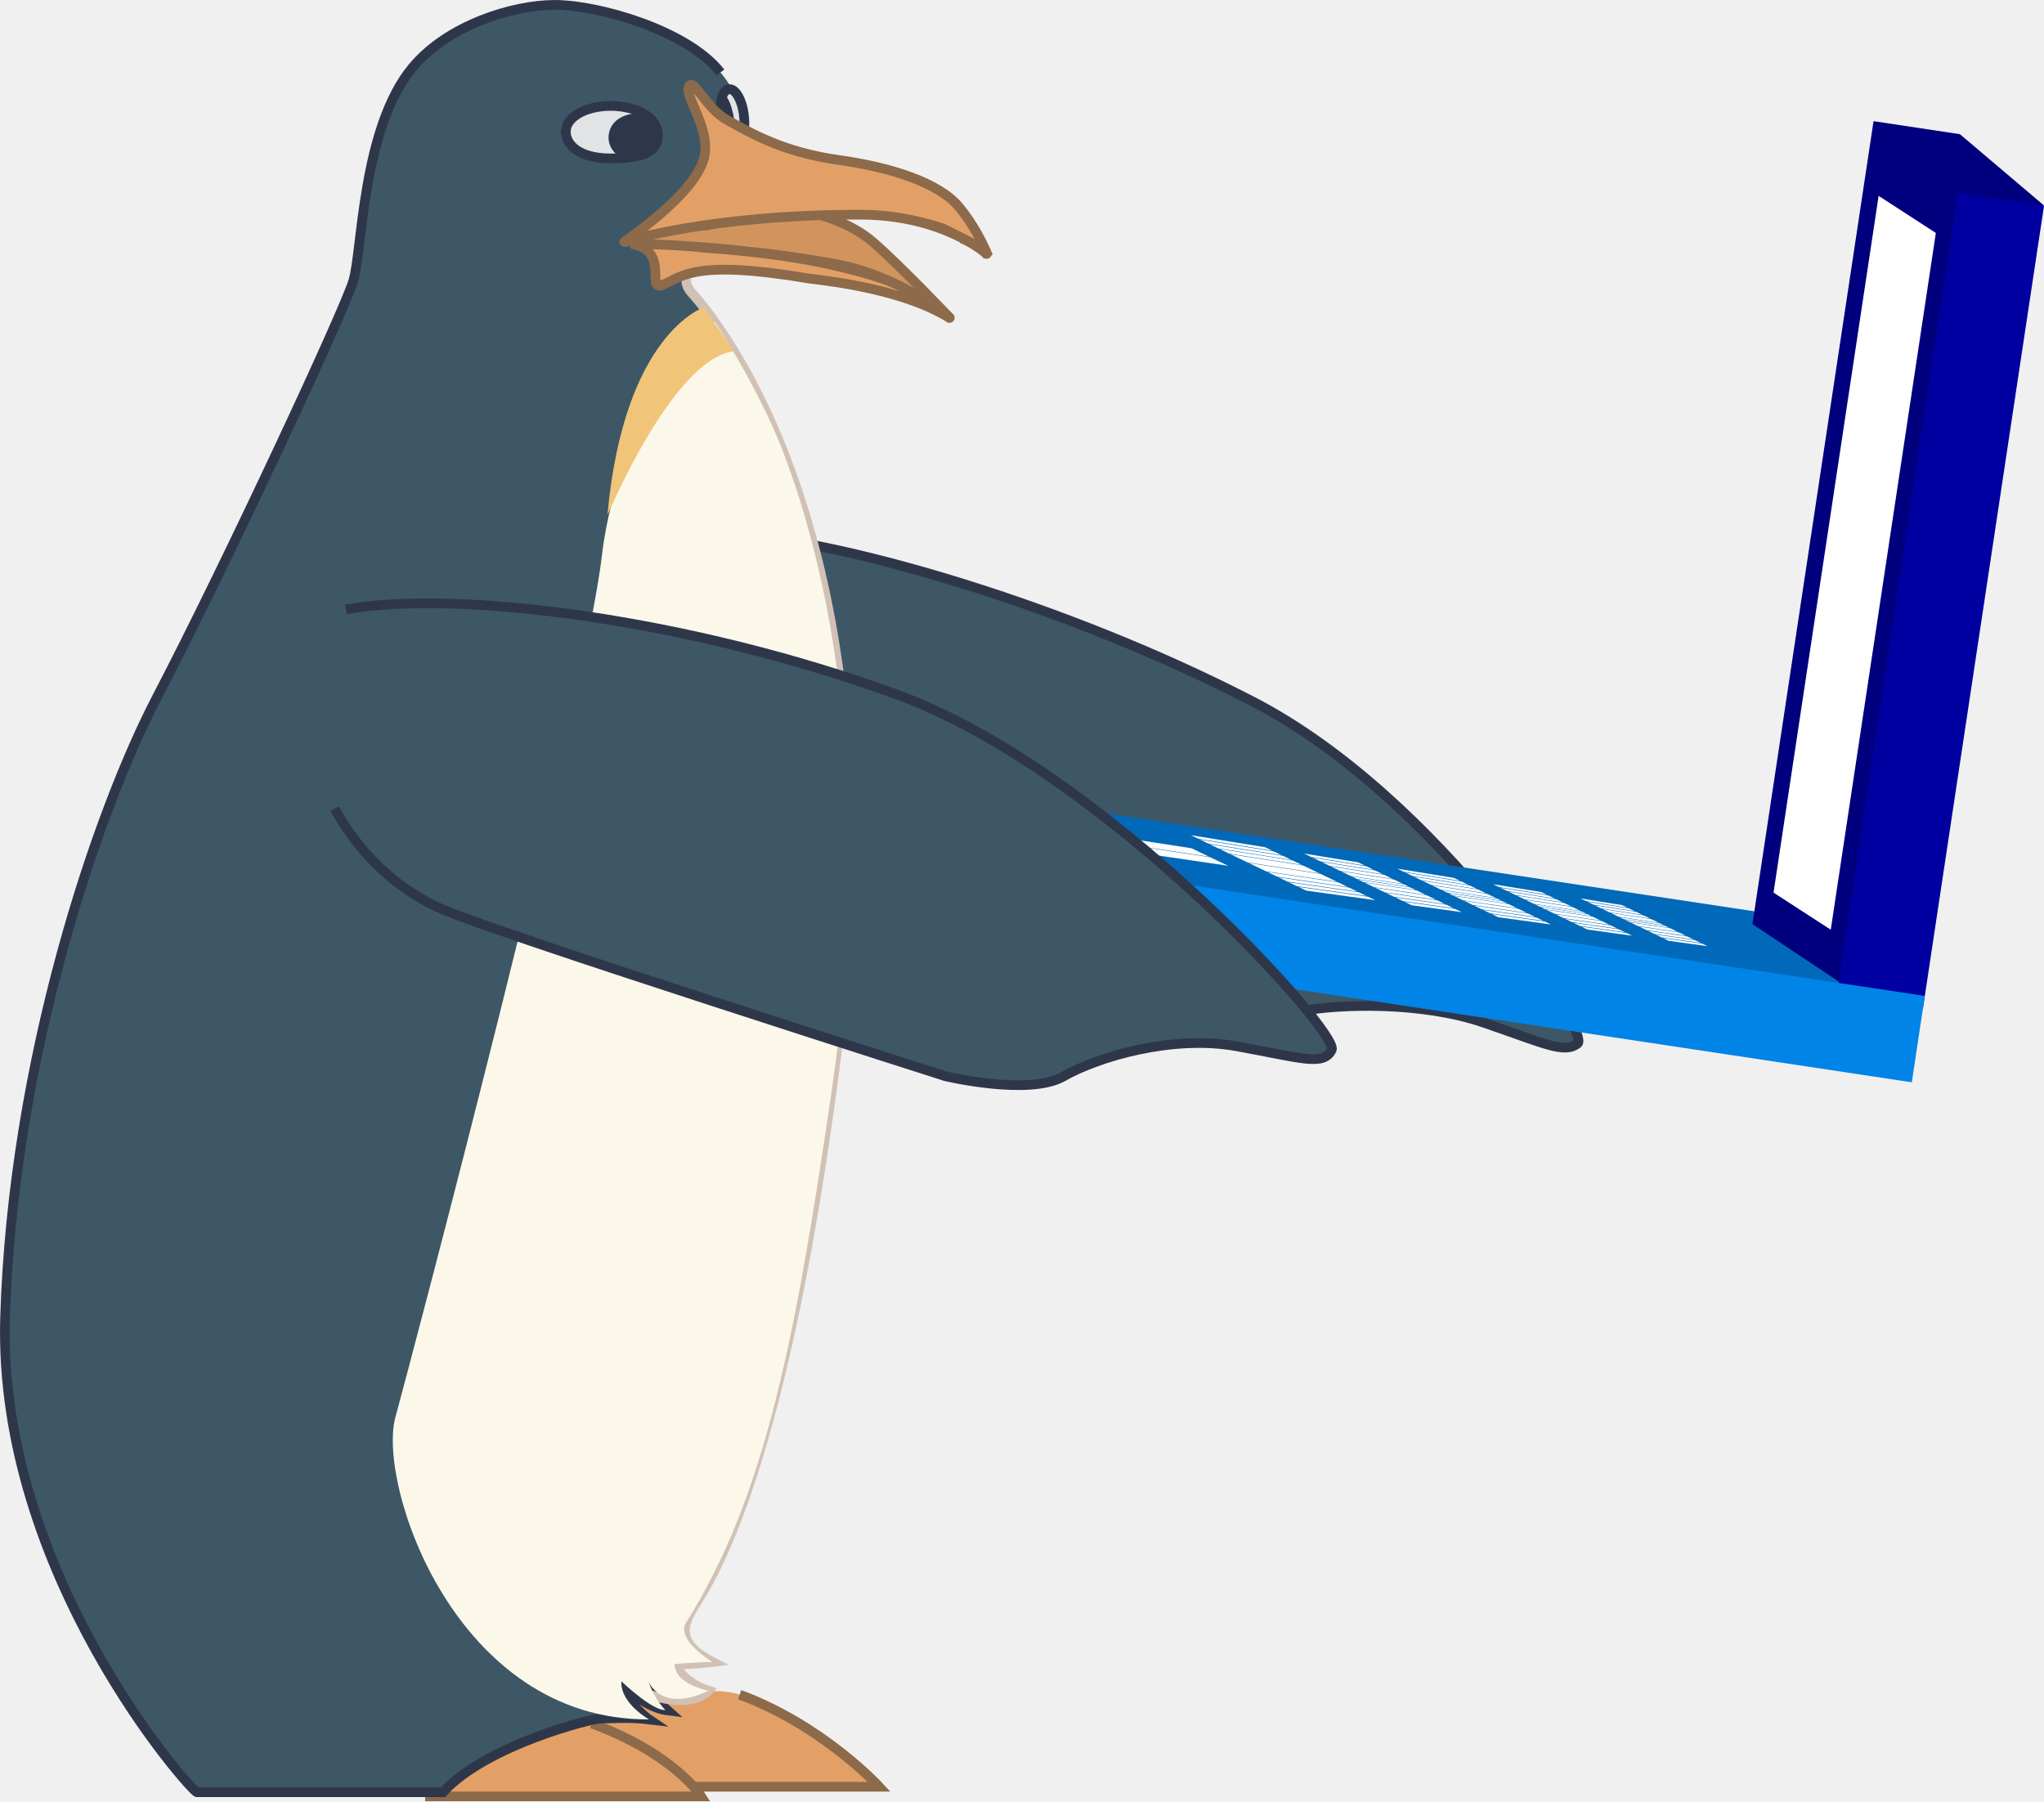
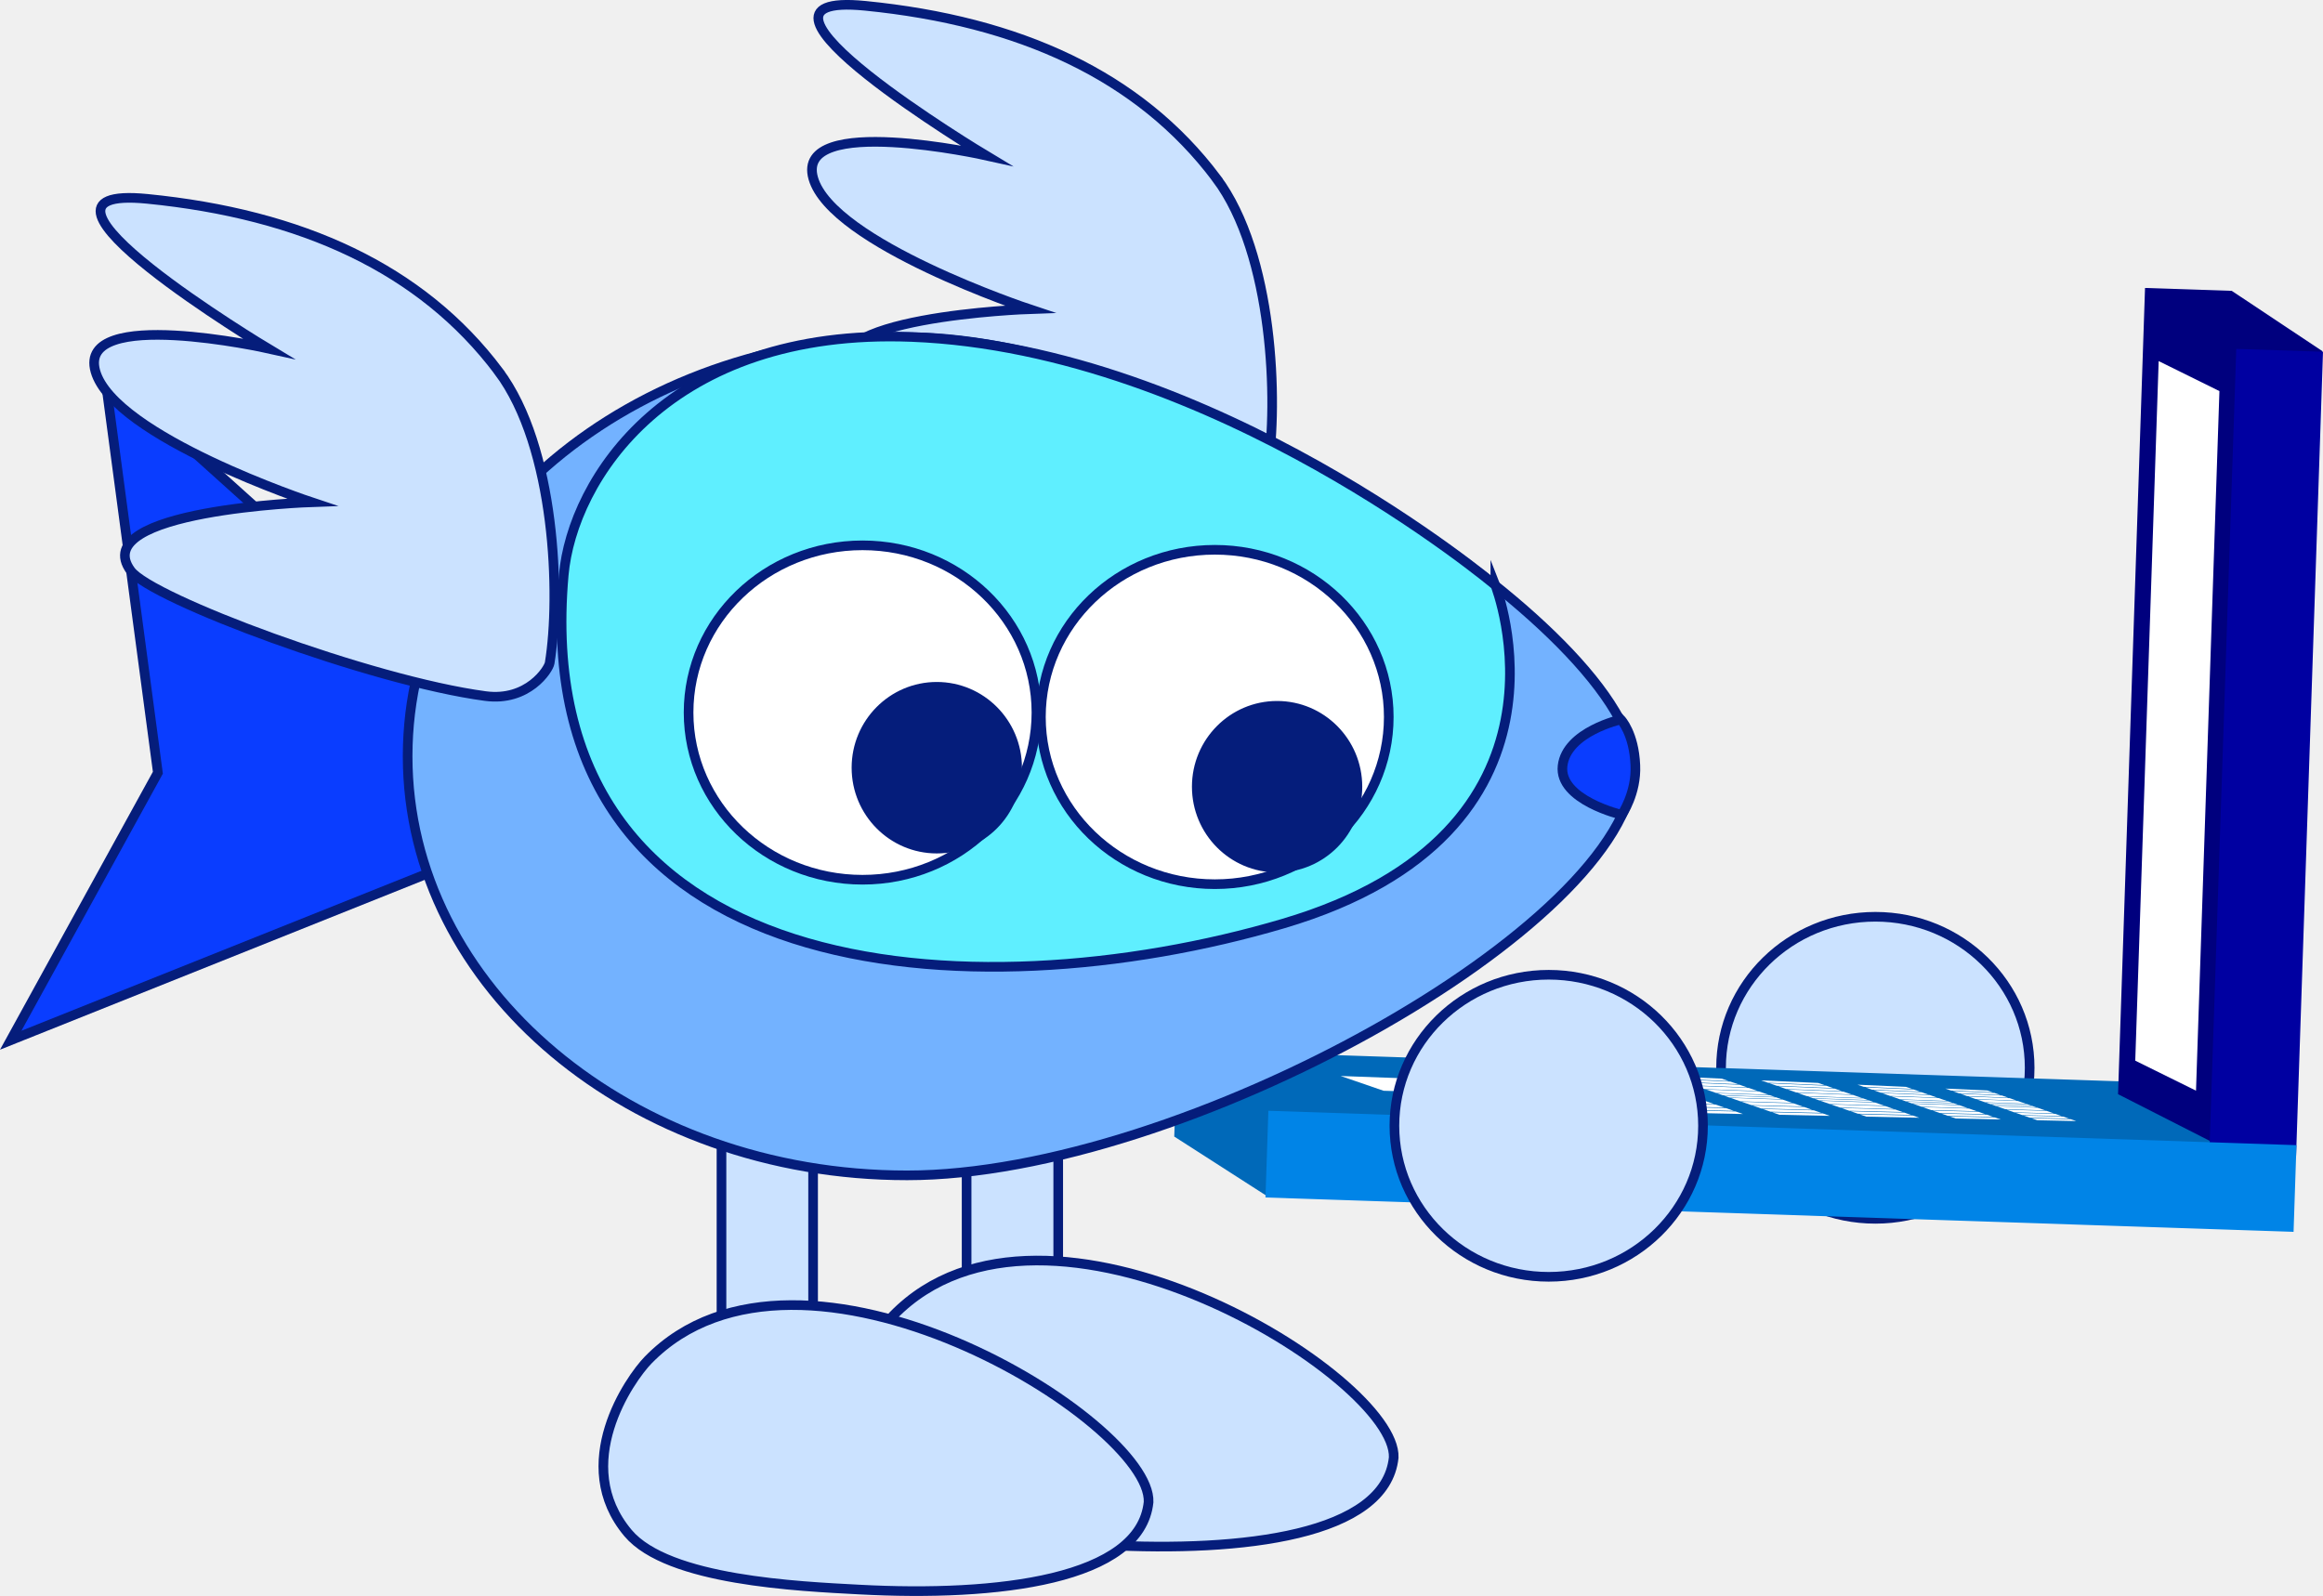
- <svg xmlns="http://www.w3.org/2000/svg" viewBox="0,0,105.299,92.792" height="92.792" width="105.299" version="1.1">
-   <g transform="translate(-218.0574,-133.6041)">
-     <g style="mix-blend-mode: normal" stroke-dashoffset="0" stroke-dasharray="" stroke-miterlimit="10" stroke-linejoin="miter" data-paper-data="{&quot;isPaintingLayer&quot;:true}">
-       <g stroke-linecap="butt" stroke-width="0.5" data-paper-data="{&quot;index&quot;:null}">
-         <path stroke="none" fill-rule="nonzero" fill="#e3a066" d="M243.263,225.58c3.93,-6.624 9.541,-4.651 9.541,-4.651c5.87,1.571 9.56,4.651 9.56,4.651h-19.1" />
-         <path stroke="#8d6a4a" fill-rule="evenodd" fill="none" d="M252.462,220.836c5.87,1.571 9.901,4.744 9.901,4.744h-19.459" />
-       </g>
-       <g stroke-linecap="butt" stroke-width="0.5" data-paper-data="{&quot;index&quot;:null}">
-         <path stroke="none" fill-rule="nonzero" fill="#e3a066" d="M249.389,225.651c2.938,-6.624 7.02,-4.651 7.02,-4.651c4.276,1.571 6.943,4.651 6.943,4.651h-13.962" />
-         <path stroke="#8d6a4a" fill-rule="evenodd" fill="none" d="M256.16,220.906c4.276,1.571 7.191,4.744 7.191,4.744h-14.225" />
-       </g>
-       <g stroke-linecap="butt" stroke-width="0.5" data-paper-data="{&quot;index&quot;:null}">
-         <path stroke="none" fill-rule="nonzero" fill="#3e5766" d="M255.47,161.066c6.041,0.358 17.602,3.76 27.118,8.674c9.516,4.913 17.442,17.074 16.748,17.619c-0.694,0.545 -1.694,0.006 -4.851,-1.074c-3.157,-1.081 -7.374,-0.977 -9.448,-0.584c-2.074,0.393 -6.068,-1.178 -6.068,-1.178c0,0 -20.656,-9.703 -23.289,-11.234c-3.392,-1.971 -3.97,-4.863 -3.97,-4.863" />
-         <path stroke="#2e374a" fill-rule="evenodd" fill="none" d="M255.47,161.066c6.041,0.358 17.602,3.76 27.118,8.674c9.516,4.913 17.442,17.074 16.748,17.619c-0.694,0.545 -1.694,0.006 -4.851,-1.074c-3.157,-1.081 -7.374,-0.977 -9.448,-0.584c-2.074,0.393 -6.068,-1.178 -6.068,-1.178c0,0 -20.656,-9.703 -23.289,-11.234c-3.392,-1.971 -3.97,-4.863 -3.97,-4.863" />
-       </g>
-       <g stroke-linecap="butt" stroke-width="0.5" data-paper-data="{&quot;index&quot;:null}">
-         <path stroke="none" fill-rule="nonzero" fill="#e3a066" d="M240.223,226.146c3.221,-3.164 8.319,-3.754 8.319,-3.754c4.276,1.571 5.643,3.754 5.643,3.754h-13.962" />
-         <path stroke="#8d6a4a" fill-rule="evenodd" fill="none" d="M248.541,222.392c4.276,1.571 5.643,3.754 5.643,3.754h-14.225" />
-       </g>
-       <path stroke-linecap="butt" stroke-width="0.5" stroke="none" fill-rule="nonzero" fill="#3e5766" data-paper-data="{&quot;index&quot;:null}" d="M255.171,137.335c0.22,0.259 0.405,0.521 0.559,0.786c0.066,0.298 0.196,0.57 0.376,0.802c1.231,3.416 -1.973,6.892 -1.973,6.892c0,0 -1.572,2.816 0.187,3.625c-0.725,13.473 -2.933,41.428 -2.959,41.898c-0.038,0.675 -0.057,28.183 0.06,28.711c0.195,0.874 1.02,1.667 1.02,1.667c-1.354,-0.169 -2.371,-1.498 -2.371,-1.498c0.27,1.181 1.423,1.962 1.423,1.962c-1.021,-0.124 -2.054,-0.046 -2.516,-0.043c-0.42,0.002 -5.865,1.35 -8.099,3.797h-12.672c-0.252,0 -10.285,-11.222 -9.884,-24.47c0.401,-13.248 4.733,-26.011 7.818,-31.929c3.582,-6.873 9.657,-19.915 10.121,-21.465c0.464,-1.55 0.451,-7.855 3.049,-10.988c1.805,-2.177 5.158,-3.227 7.341,-3.227c2.182,0 6.719,1.354 8.523,3.481z" />
-       <path stroke-linecap="butt" stroke-width="NaN" stroke="none" fill-rule="nonzero" fill="#d2945d" d="M251.693,146.315c0,0 -0.456,-0.667 0.03,-1.085c0.641,-0.551 3.48,-1.933 3.48,-1.933c0,0 2.352,0.416 3.568,0.809c1.204,0.39 3.691,1.54 3.691,1.54l3.959,3.849c0,0 -3.39,-1.445 -5.988,-2.006c-2.264,-0.489 -8.739,-1.174 -8.739,-1.174z" />
-       <path stroke-linecap="butt" stroke-width="0.5" stroke="#2e374a" fill-rule="evenodd" fill="none" data-paper-data="{&quot;index&quot;:null}" d="M251.421,220.049c0.139,0.888 1.019,1.667 1.019,1.667c-1.354,-0.169 -2.371,-1.498 -2.371,-1.498c0.27,1.181 1.423,1.962 1.423,1.962c-1.021,-0.124 -2.054,-0.046 -2.515,-0.043c-0.42,0.002 -5.866,1.35 -8.1,3.797h-12.672c-0.252,0 -10.286,-11.222 -9.885,-24.47c0.402,-13.248 4.733,-26.011 7.818,-31.929c3.583,-6.873 9.657,-19.915 10.121,-21.465c0.464,-1.55 0.451,-7.855 3.049,-10.988c1.805,-2.177 5.159,-3.227 7.341,-3.227c2.182,0 6.8,1.287 8.524,3.481" />
-       <g stroke-linecap="butt" stroke-width="0.5" data-paper-data="{&quot;index&quot;:null}">
-         <path stroke="#d1c1b5" fill-rule="evenodd" fill="none" d="M253.614,147.038c0,0 -0.508,0.993 0.037,1.603c0.678,0.759 11.03,12.037 7.441,39.743c-2.941,22.698 -6.962,27.307 -7.438,28.24c-0.317,0.621 -0.861,1.588 1.107,2.6c0,0 -1.258,0.156 -1.959,0.103c0,0 0.422,0.951 1.751,1.374c0,0 -0.722,0.914 -2.95,0.239" />
-         <g stroke="none" fill-rule="nonzero">
-           <path fill="#fbf8ea" d="M254.864,150.172c0,0 1.951,2.863 3.367,6.275c3.091,7.805 4.712,19.386 2.687,33.247c-1.868,12.784 -3.416,20.988 -7.513,27.495c-0.562,0.892 1.357,2.037 1.357,2.037c-0.839,0 -1.959,0.103 -1.959,0.103c0.025,1.055 1.751,1.374 1.751,1.374c-2.479,1.182 -3.099,-0.494 -3.099,-0.494c0.344,0.981 0.878,1.489 0.878,1.489c-0.674,0.042 -2.264,-1.48 -2.264,-1.48c-0.063,1.139 1.423,1.962 1.423,1.962c-9.98,0.065 -14.013,-12.109 -13.065,-15.568c0.948,-3.459 9.776,-36.959 10.638,-44.384c0.861,-7.426 5.801,-12.056 5.801,-12.056" />
-           <path fill="#f0c579" d="M249.351,160.124c0.857,-9.372 4.968,-10.684 4.968,-10.684l1.547,2.259c-3.2,0.412 -6.526,8.538 -6.515,8.425" />
+ <svg xmlns="http://www.w3.org/2000/svg" version="1.1" width="120.443" height="82.766" viewBox="0,0,120.443,82.766">
+   <g transform="translate(-590.0133,-146.3632)">
+     <g stroke-miterlimit="10">
+       <path d="M695.247,201.739c0,4.325 -3.582,7.832 -8,7.832c-4.418,0 -8,-3.506 -8,-7.832c0,-4.325 3.582,-7.832 8,-7.832c4.418,0 8,3.506 8,7.832z" fill="#cbe2ff" stroke="#051d7b" stroke-width="0.5" stroke-linecap="butt" />
+       <g stroke="none" stroke-linecap="butt">
+         <path d="M650.896,205.305l0.15,-4.497l56.602,1.894l-0.15,4.497l-51.835,1.167z" fill="#0069b9" stroke-width="0" />
+         <path d="M699.83,203.107l1.399,-41.81l4.497,0.15l4.698,3.126l-4.495,41.64z" fill="#00007e" stroke-width="0" />
+         <path d="M704.56,206.266l1.399,-41.81l4.497,0.15l-1.399,41.81z" fill="#0000a1" stroke-width="0" />
+         <path d="M655.626,208.465l0.15,-4.497l53.304,1.783l-0.15,4.497z" fill="#0084e7" stroke-width="0" />
+         <path d="M700.722,201.369l1.214,-36.28l3.15,1.556l-1.214,36.28z" fill="#ffffff" stroke-width="0" />
+         <g fill="#ffffff" stroke-width="1">
+           <path d="M688.827,203.478l-0.243,-0.084l2.434,0.085l0.232,0.08z" />
+           <path d="M687.597,203.054l2.469,0.097l0.396,0.136l-2.451,-0.09z" />
+           <path d="M696.91,204.244l-2.046,-0.052l-0.35,-0.12l2.06,0.056z" />
+           <path d="M689.641,203.758l-0.449,-0.155l2.413,0.077l0.431,0.149z" />
+           <path d="M689.132,203.583l-0.246,-0.085l2.423,0.081l0.236,0.081z" />
+           <path d="M681.151,202.944l-2.745,-0.101l-0.484,-0.167l2.765,0.108z" />
+           <path d="M690.587,204.084l-0.378,-0.13l2.377,0.065l0.362,0.125z" />
+           <path d="M690.138,203.93l-0.434,-0.15l2.395,0.071l0.417,0.143z" />
+           <path d="M688.074,203.219l2.451,0.09l0.433,0.149l-2.434,-0.085z" />
+           <path d="M682.045,203.252l-2.714,-0.091l-0.285,-0.098l2.726,0.095z" />
+           <path d="M693.979,203.887l-0.417,-0.144l2.091,0.067l0.401,0.138z" />
+           <path d="M679.676,203.28l-0.286,-0.099l2.714,0.091l0.275,0.095z" />
+           <path d="M693.503,203.723l-0.227,-0.078l2.1,0.07l0.218,0.075z" />
+           <path d="M694.209,203.313l0.366,0.126l-2.124,-0.078l-0.382,-0.131z" />
+           <path d="M687.079,202.876l-0.35,-0.12l2.5,0.107l0.334,0.115z" />
+           <path d="M694.445,204.048l-0.402,-0.139l2.075,0.062l0.387,0.133z" />
+           <path d="M678.987,203.042l-0.518,-0.178l2.745,0.101l0.499,0.172z" />
+           <path d="M693.809,203.175l0.33,0.114l-2.139,-0.084l-0.344,-0.118z" />
+           <path d="M684.882,203.617l-0.485,-0.167l2.837,0.091l0.464,0.16z" />
+           <path d="M685.414,203.801l-0.469,-0.162l2.816,0.084l0.449,0.155z" />
+           <path d="M696.988,204.27l0.302,0.104l-2.033,-0.047l-0.315,-0.109z" />
+           <path d="M685.894,203.966l-0.41,-0.141l2.795,0.076l0.391,0.135z" />
+           <path d="M680.125,202.59l-2.782,-0.114l-0.409,-0.141l2.799,0.12z" />
+           <path d="M691.58,203.061l-0.322,-0.111l2.166,0.093l0.309,0.106z" />
+           <path d="M682.141,202.673l-0.38,-0.131l2.939,0.126l0.362,0.125z" />
+           <path d="M693.026,204.171l0.327,0.113l-2.346,-0.054l-0.342,-0.118z" />
+           <path d="M687.155,202.902l2.485,0.102l0.357,0.123l-2.469,-0.097z" />
+           <path d="M680.618,202.76l-2.765,-0.108l-0.434,-0.149l2.782,0.114z" />
+           <path d="M684.337,203.429l-0.267,-0.092l2.849,0.095l0.254,0.088z" />
+           <path d="M682.218,202.699l2.921,0.12l0.385,0.133l-2.903,-0.114z" />
+           <path d="M684.011,203.317l-0.264,-0.091l2.862,0.099l0.252,0.087z" />
+           <path d="M683.14,203.017l-0.449,-0.155l2.903,0.114l0.428,0.148z" />
+           <path d="M683.203,203.039l2.882,0.106l0.464,0.16l-2.862,-0.099z" />
+           <path d="M693.217,203.625l-0.224,-0.077l2.109,0.073l0.215,0.074z" />
+           <path d="M676.848,202.306l-0.377,-0.13l2.815,0.125l0.362,0.125z" />
+           <path d="M676.419,202.769l-3.772,-0.139l-0.525,-0.181l3.8,0.149z" />
+           <path d="M689.189,204.215l0.334,0.115l-2.742,-0.058l-0.351,-0.121z" />
+           <path d="M682.938,203.559l-2.682,-0.08l-0.52,-0.179l2.702,0.087z" />
+           <path d="M679.997,204.002l0.389,0.134l-3.589,-0.076l-0.41,-0.141z" />
+           <path d="M673.638,202.971l-0.903,-0.311l-0.025,-0.009l3.772,0.139l0.885,0.305z" />
+           <path d="M681.676,202.513l-0.351,-0.121l2.955,0.132l0.335,0.115z" />
+           <path d="M684.527,204.107l0.362,0.125l-2.612,-0.056l-0.378,-0.13z" />
+           <path d="M691.172,202.92l-0.299,-0.103l2.178,0.097l0.287,0.099z" />
+           <path d="M674.629,203.313l-0.932,-0.321l3.729,0.124l0.889,0.306z" />
+           <path d="M686.644,202.726l-0.324,-0.111l2.514,0.112l0.31,0.107z" />
+           <path d="M676.3,203.888l-0.436,-0.15l3.634,0.092l0.413,0.142z" />
+           <path d="M693.44,204.313l0.309,0.106l-2.332,-0.05l-0.323,-0.111z" />
+           <path d="M695.344,204.357l2.033,0.047l0.285,0.098l-2.021,-0.043z" />
+           <path d="M683.485,203.748l-2.662,-0.073l-0.503,-0.173l2.682,0.08z" />
+           <path d="M684.056,203.944l0.384,0.132l-2.628,-0.061l-0.401,-0.138z" />
+           <path d="M675.852,202.574l-3.799,-0.149l-0.471,-0.162l3.824,0.157z" />
+           <path d="M679.42,203.803l-3.634,-0.092l-0.478,-0.165l3.658,0.1z" />
+           <path d="M688.748,204.063l0.355,0.122l-2.759,-0.064l-0.372,-0.128z" />
+           <path d="M692.514,203.382l2.124,0.078l0.025,0.009l0.38,0.131l-2.109,-0.073z" />
+           <path d="M678.896,203.622l-3.658,-0.1l-0.545,-0.188l3.686,0.109z" />
+           <path d="M683.978,203.918l-2.644,-0.067l-0.441,-0.152l2.662,0.073z" />
+           <path d="M674.821,202.219l-3.847,-0.165l-0.409,-0.141l3.868,0.172z" />
+           <path d="M675.328,202.393l-3.824,-0.157l-0.445,-0.153l3.847,0.165z" />
+           <path d="M666.153,202.721l-1.014,-0.349l5.537,0.204c0.008,0.003 0.016,0.006 0.025,0.009c0.349,0.12 0.658,0.227 0.928,0.319z" />
+           <path d="M665.288,203.035l-3.539,-0.105l-2.201,-0.757l-0.025,-0.009l3.626,0.134z" />
+           <path d="M672.657,203.254l-5.425,-0.161l-1.02,-0.351l5.476,0.183c0.448,0.154 0.774,0.265 0.969,0.33z" />
        </g>
      </g>
-       <g stroke-linecap="butt" data-paper-data="{&quot;index&quot;:null}">
-         <path stroke-width="1" stroke="none" fill-rule="nonzero" fill="#e2e3e4" d="M256.323,139.192c0.121,0.576 0.151,1.506 -0.311,1.624c-0.541,0.139 -0.693,-0.525 -0.779,-0.99c-0.071,-0.384 -0.171,-1.372 0.275,-1.647c0.345,-0.153 0.68,0.372 0.815,1.013" />
-         <path stroke-width="1" stroke="none" fill-rule="nonzero" fill="#2e374a" d="M255.914,140.821c-0.019,0.069 -0.218,0.014 -0.218,0.014c0,0 -0.272,-0.209 -0.426,-0.798c-0.153,-0.588 -0.072,-1.18 -0.072,-1.18c0,0 0.015,-0.307 0.093,-0.359c0.078,-0.053 0.335,0.083 0.529,0.948c0.195,0.867 0.092,1.376 0.092,1.376" />
-         <path stroke-width="0.5" stroke="#2e374a" fill-rule="evenodd" fill="none" d="M256.019,140.858c-0.541,0.139 -0.693,-0.525 -0.779,-0.99c-0.071,-0.384 -0.171,-1.372 0.275,-1.647c0.345,-0.153 0.68,0.372 0.815,1.013c0.121,0.576 0.151,1.506 -0.311,1.624z" />
-       </g>
-       <path stroke-linecap="butt" stroke-width="1" stroke="none" fill-rule="nonzero" fill="#e2e3e4" d="M247.217,140.215c0.102,-0.66 1.077,-1.257 2.544,-1.194c1.947,0.157 2.215,1.147 2.194,1.539c-0.026,0.476 -0.181,1.163 -2.415,1.163c-1.909,0 -2.414,-0.915 -2.322,-1.508" />
-       <path stroke-linecap="butt" stroke-width="1" stroke="none" fill-rule="nonzero" fill="#2e374a" d="M250.001,141.702c0,0 -0.75,-0.436 -0.566,-1.266c0.185,-0.827 1.108,-1.01 1.453,-0.98c0.344,0.029 0.612,0.303 0.612,0.303c0,0 0.722,0.517 0.515,1.084c-0.207,0.568 -1.143,0.82 -1.143,0.82c0,0 -0.75,0.096 -0.871,0.038" />
-       <path stroke-linecap="butt" stroke-width="0.5" stroke="#2e374a" fill-rule="evenodd" fill="none" d="M247.215,140.258c0.102,-0.66 1.077,-1.257 2.544,-1.194c1.947,0.157 2.215,1.147 2.194,1.539c-0.026,0.476 -0.181,1.163 -2.415,1.163c-1.909,0 -2.414,-0.915 -2.322,-1.508z" />
-       <path stroke-linecap="round" stroke-width="0.5" stroke="#8d6a4a" fill-rule="nonzero" fill="none" data-paper-data="{&quot;index&quot;:null}" d="M258.337,144.287c0,0 2.898,0.24 4.676,1.772c1.4,1.206 3.973,3.919 3.973,3.919" />
-       <g stroke-linecap="butt" stroke-width="0.5" data-paper-data="{&quot;index&quot;:null}">
-         <path stroke="none" fill-rule="nonzero" fill="#e3a066" d="M252.215,148.272c-0.945,0.406 0.419,-1.766 -1.642,-2.111c1.459,0.037 2.904,0.128 4.348,0.135c0.15,0.001 0.343,-0.017 0.554,-0.041c0.086,0.005 0.172,0.003 0.256,-0.005c0.36,0.003 0.729,-0.023 1.107,0.055c0.305,0.063 3.169,0.601 4.057,0.86c1.835,0.536 4.098,1.06 5.647,2.417c0.164,0.143 0.336,0.292 0.506,0.449c-1.18,-0.753 -3.346,-1.624 -7.282,-2.073c-5.925,-1.008 -6.56,-0.113 -7.552,0.314z" />
-         <path stroke="none" fill-rule="nonzero" fill="#8d6a4a" d="M252.967,146.292c0.155,-0.007 0.332,-0.015 0.528,-0.025c0.476,0.015 0.951,0.027 1.426,0.029c0.05,0 0.106,-0.002 0.165,-0.005c1.278,0.1 2.868,0.271 4.495,0.563c0.541,0.116 1.029,0.227 1.314,0.311c1.835,0.536 4.098,1.06 5.647,2.417c0.087,0.077 0.177,0.155 0.268,0.235c-0.27,-0.162 -0.575,-0.332 -0.9,-0.538c-0.343,-0.194 -0.723,-0.384 -1.134,-0.567c-0.414,-0.175 -0.854,-0.349 -1.317,-0.505c-0.927,-0.313 -1.936,-0.575 -2.955,-0.789c-2.038,-0.429 -4.111,-0.652 -5.665,-0.767c-0.39,-0.011 -0.745,-0.061 -1.06,-0.111c-0.315,-0.041 -0.591,-0.075 -0.817,-0.104c-0.227,-0.027 -0.406,-0.048 -0.528,-0.062c-0.12,-0.014 -0.187,-0.015 -0.187,-0.015z" />
-         <path stroke="#8d6a4a" fill-rule="evenodd" fill="none" d="M261.032,147.19c3.508,0.635 6.016,2.841 6.016,2.841c-1.18,-0.753 -3.346,-1.624 -7.282,-2.073c-5.925,-1.008 -6.56,-0.113 -7.552,0.314c-0.945,0.406 0.419,-1.766 -1.642,-2.111c0,0 4.954,0.032 10.459,1.029z" />
-       </g>
-       <g stroke-width="0.5" data-paper-data="{&quot;index&quot;:null}">
-         <path stroke-linecap="butt" stroke="none" fill-rule="nonzero" fill="#e3a066" d="M252.644,144.126c0.646,-0.699 1.717,-2.544 1.717,-2.544c0.25,-1.517 -1.168,-3.162 -0.77,-3.579c0.265,-0.278 0.819,1.166 1.944,1.794c1.204,0.672 2.892,1.651 5.696,2.043c2.804,0.392 5.211,1.201 6.219,2.412c1.008,1.211 1.512,2.557 1.512,2.557c0,0 -0.276,-0.497 -1.366,-0.923c-0.456,-0.3 -1.042,-0.498 -1.667,-0.63c-0.65,-0.323 -1.69,-0.354 -2.261,-0.451c-2.174,-0.368 -4.421,-0.017 -6.632,0.046c-0.134,0.004 -0.268,0.029 -0.402,0.064c-0.227,0.005 -0.449,0.09 -0.666,0.191c-0.109,0.025 -0.218,0.042 -0.326,0.043l-0.008,-0.006c-0.082,0.022 -0.182,0.052 -0.294,0.09c-0.275,0.015 -0.536,0.096 -0.771,0.23c-1.394,0.052 -2.339,0.18 -3.581,0.567c-0.209,-0.028 -0.463,-0.02 -0.771,0.035c0,0 1.702,-1.155 2.428,-1.941z" />
-         <path stroke-linecap="butt" stroke="none" fill-rule="nonzero" fill="#8d6a4a" d="M267.387,145.76c-0.42,-0.231 -0.924,-0.391 -1.457,-0.504c-0.65,-0.323 -1.69,-0.354 -2.261,-0.451c-2.174,-0.368 -4.421,-0.017 -6.632,0.046c-0.134,0.004 -0.268,0.029 -0.402,0.064c-0.227,0.005 -0.449,0.09 -0.666,0.191c-0.109,0.025 -0.218,0.042 -0.326,0.043l-0.008,-0.006c-0.082,0.022 -0.182,0.052 -0.294,0.09c-0.275,0.015 -0.536,0.096 -0.771,0.23c-0.661,0.025 -1.221,0.066 -1.76,0.145l0.111,-0.038c0.223,-0.066 0.495,-0.146 0.806,-0.238c0.156,-0.044 0.323,-0.09 0.498,-0.139c0.176,-0.046 0.364,-0.061 0.558,-0.1c1.557,-0.265 3.642,-0.552 5.736,-0.628c1.047,-0.039 2.094,-0.027 3.073,0.055c0.49,0.041 0.96,0.105 1.405,0.177c0.444,0.081 0.862,0.178 1.243,0.287c0.187,0.067 0.375,0.104 0.541,0.181c0.163,0.083 0.319,0.162 0.464,0.235c0.283,0.17 0.527,0.316 0.712,0.468c0.194,0.134 0.323,0.276 0.415,0.363c0.091,0.089 0.14,0.136 0.14,0.136c0,0 -0.056,-0.036 -0.161,-0.105c-0.104,-0.068 -0.253,-0.172 -0.459,-0.271c-0.141,-0.082 -0.312,-0.156 -0.505,-0.232z" />
-         <path stroke-linecap="butt" stroke="#8d6a4a" fill-rule="evenodd" fill="none" d="M250.987,146.031c-0.209,-0.028 -0.463,-0.02 -0.771,0.035c-0.088,0.016 3.818,-2.501 4.145,-4.484c0.25,-1.517 -1.168,-3.162 -0.77,-3.579c0.265,-0.278 0.819,1.166 1.944,1.794c1.204,0.672 2.892,1.651 5.696,2.043c2.804,0.392 5.211,1.201 6.219,2.412c1.008,1.211 1.512,2.557 1.512,2.557c0,0 -0.276,-0.497 -1.366,-0.923" />
-         <path stroke-linecap="round" stroke="#8d6a4a" fill-rule="nonzero" fill="none" d="M250.987,146.031c-0.209,-0.028 -0.463,-0.02 -0.771,0.035c0,0 4.385,-1.41 12.148,-1.403c4.276,0.004 6.526,2.023 6.526,2.023" />
-       </g>
-       <g stroke-linecap="butt" stroke="none" fill-rule="nonzero">
-         <path stroke-width="0" fill="#0069b9" d="M259.477,177.718l0.671,-4.45l56,8.446l-0.671,4.45l-51.62,-4.853z" />
-         <path stroke-width="0" fill="#00007e" d="M308.336,181.211l6.239,-41.365l4.45,0.671l4.304,3.649l-9.294,40.837z" />
-         <path stroke-width="0" fill="#0000a1" d="M312.668,184.898l6.239,-41.365l4.45,0.671l-6.239,41.365z" />
-         <path stroke-width="0" fill="#0084e7" d="M263.809,181.406l0.671,-4.45l52.737,7.954l-0.671,4.45z" />
-         <path stroke-width="0" fill="#ffffff" d="M309.423,179.588l5.414,-35.894l2.948,1.911l-5.414,35.894z" />
-         <g stroke-width="1" fill="#ffffff">
-           <path d="M297.364,180.304l-0.232,-0.111l2.408,0.366l0.222,0.107z" />
-           <path d="M296.192,179.74l2.441,0.382l0.378,0.181l-2.424,-0.374z" />
-           <path d="M305.304,182.002l-2.026,-0.288l-0.333,-0.16l2.039,0.295z" />
-           <path d="M298.14,180.676l-0.428,-0.206l2.388,0.357l0.411,0.198z" />
-           <path d="M297.655,180.443l-0.235,-0.113l2.398,0.361l0.225,0.108z" />
-           <path d="M289.802,178.883l-2.715,-0.419l-0.461,-0.222l2.734,0.428z" />
-           <path d="M299.042,181.11l-0.361,-0.173l2.354,0.34l0.345,0.166z" />
-           <path d="M298.614,180.904l-0.414,-0.199l2.371,0.348l0.397,0.191z" />
-           <path d="M296.646,179.959l2.424,0.374l0.413,0.199l-2.408,-0.366z" />
-           <path d="M290.654,179.292l-2.685,-0.405l-0.272,-0.131l2.696,0.41z" />
-           <path d="M302.435,181.308l-0.397,-0.191l2.069,0.309l0.382,0.184z" />
-           <path d="M288.298,179.046l-0.273,-0.131l2.685,0.405l0.262,0.126z" />
-           <path d="M301.981,181.09l-0.217,-0.104l2.077,0.313l0.208,0.1z" />
-           <path d="M302.729,180.764l0.349,0.168l-2.1,-0.324l-0.364,-0.175z" />
-           <path d="M295.698,179.503l-0.333,-0.16l2.471,0.397l0.319,0.153z" />
-           <path d="M302.878,181.521l-0.383,-0.184l2.054,0.302l0.369,0.177z" />
-           <path d="M287.641,178.73l-0.494,-0.237l2.715,0.419l0.475,0.228z" />
-           <path d="M302.348,180.581l0.315,0.151l-2.115,-0.331l-0.328,-0.158z" />
-           <path d="M293.429,179.984l-0.463,-0.222l2.807,0.419l0.442,0.213z" />
-           <path d="M293.937,180.228l-0.447,-0.215l2.787,0.41l0.428,0.205z" />
-           <path d="M305.378,182.037l0.288,0.139l-2.014,-0.283l-0.301,-0.144z" />
-           <path d="M294.395,180.448l-0.391,-0.188l2.767,0.4l0.373,0.179z" />
-           <path d="M288.824,178.412l-2.75,-0.436l-0.39,-0.187l2.767,0.444z" />
-           <path d="M300.147,180.208l-0.307,-0.148l2.141,0.344l0.294,0.141z" />
-           <path d="M290.817,178.729l-0.362,-0.174l2.905,0.466l0.345,0.166z" />
-           <path d="M301.455,181.479l0.312,0.15l-2.324,-0.326l-0.326,-0.157z" />
-           <path d="M295.771,179.538l2.456,0.39l0.34,0.163l-2.441,-0.382z" />
-           <path d="M289.294,178.638l-2.734,-0.428l-0.414,-0.199l2.75,0.436z" />
-           <path d="M292.91,179.735l-0.254,-0.122l2.819,0.425l0.242,0.117z" />
-           <path d="M290.89,178.764l2.888,0.458l0.367,0.176l-2.87,-0.449z" />
-           <path d="M292.6,179.585l-0.252,-0.121l2.831,0.431l0.24,0.115z" />
-           <path d="M291.769,179.186l-0.428,-0.206l2.87,0.449l0.408,0.196z" />
-           <path d="M291.829,179.215l2.85,0.44l0.443,0.213l-2.831,-0.431z" />
-           <path d="M301.708,180.958l-0.213,-0.103l2.086,0.317l0.205,0.098z" />
-           <path d="M285.602,177.75l-0.36,-0.173l2.781,0.451l0.345,0.166z" />
-           <path d="M285.122,178.16l-3.73,-0.576l-0.501,-0.241l3.757,0.588z" />
-           <path d="M297.639,181.077l0.319,0.153l-2.717,-0.376l-0.334,-0.161z" />
-           <path d="M291.506,179.701l-2.655,-0.39l-0.496,-0.238l2.674,0.399z" />
-           <path d="M288.533,179.799l0.371,0.178l-3.556,-0.492l-0.391,-0.188z" />
-           <path d="M282.336,178.038l-0.861,-0.414l-0.024,-0.011l3.73,0.576l0.844,0.405z" />
-           <path d="M290.374,178.516l-0.334,-0.161l2.92,0.474l0.319,0.153z" />
-           <path d="M293.02,180.429l0.345,0.166l-2.588,-0.358l-0.36,-0.173z" />
-           <path d="M299.759,180.022l-0.285,-0.137l2.152,0.349l0.273,0.131z" />
-           <path d="M283.281,178.492l-0.889,-0.427l3.69,0.556l0.847,0.407z" />
-           <path d="M295.283,179.303l-0.308,-0.148l2.484,0.403l0.295,0.142z" />
-           <path d="M284.874,179.258l-0.416,-0.2l3.599,0.512l0.394,0.189z" />
-           <path d="M301.849,181.668l0.294,0.141l-2.311,-0.32l-0.308,-0.148z" />
-           <path d="M303.735,181.933l2.014,0.283l0.272,0.131l-2.002,-0.277z" />
-           <path d="M292.027,179.952l-2.636,-0.381l-0.48,-0.231l2.655,0.39z" />
-           <path d="M292.571,180.213l0.366,0.176l-2.603,-0.365l-0.382,-0.184z" />
-           <path d="M284.581,177.9l-3.757,-0.588l-0.449,-0.216l3.78,0.599z" />
-           <path d="M287.983,179.535l-3.599,-0.512l-0.456,-0.219l3.622,0.524z" />
-           <path d="M297.218,180.875l0.338,0.162l-2.733,-0.383l-0.355,-0.171z" />
-           <path d="M301.038,180.636l2.1,0.324l0.024,0.011l0.362,0.174l-2.086,-0.317z" />
-           <path d="M287.483,179.295l-3.622,-0.524l-0.519,-0.25l3.648,0.536z" />
-           <path d="M292.497,180.178l-2.619,-0.373l-0.42,-0.202l2.636,0.381z" />
-           <path d="M283.599,177.428l-3.802,-0.61l-0.39,-0.188l3.822,0.62z" />
-           <path d="M284.082,177.66l-3.78,-0.599l-0.424,-0.204l3.802,0.61z" />
-           <path d="M274.931,176.922l-0.966,-0.464l5.476,0.845c0.008,0.004 0.016,0.008 0.024,0.011c0.333,0.16 0.628,0.302 0.885,0.425z" />
-           <path d="M274.035,177.133l-3.503,-0.515l-2.098,-1.007l-0.024,-0.011l3.586,0.554z" />
-           <path d="M281.329,178.206l-5.37,-0.789l-0.972,-0.467l5.418,0.817c0.427,0.204 0.738,0.353 0.924,0.44z" />
+       <path d="M653.08,155.608c2.955,3.935 3.22,11.649 2.65,15.13c-0.055,0.333 -1.131,2.005 -3.329,1.712c-5.932,-0.789 -17.329,-5.053 -18.391,-6.499c-2.317,-3.153 9.374,-3.556 9.374,-3.556c0,0 -10.244,-3.401 -11.206,-6.788c-0.961,-3.387 8.943,-1.185 8.943,-1.185c0,0 -14.233,-8.549 -6.249,-7.758c7.984,0.791 14.208,3.615 18.209,8.943z" fill="#cbe2ff" stroke="#051d7b" stroke-width="0.5" stroke-linecap="round" />
+       <path d="M613.691,191.06l-23.122,9.249l7.63,-13.873l-2.775,-20.81l18.498,16.648z" fill="#0a3dff" stroke="#051d7b" stroke-width="0.5" stroke-linecap="round" />
+       <g fill="#cbe2ff" stroke="#051d7b" stroke-width="0.5" stroke-linecap="butt">
+         <path d="M640.13,216.346v-17.073h4.75v17.073z" />
+         <g>
+           <path d="M662.274,221.952c-0.423,4.035 -7.82,4.92 -15,4.535c-3.14,-0.168 -9.912,-0.461 -11.988,-2.927c-3.002,-3.567 0.085,-7.994 1.041,-8.974c7.887,-8.096 26.116,3.189 25.947,7.366z" />
        </g>
      </g>
-       <g stroke-linecap="butt" stroke-width="0.5" data-paper-data="{&quot;index&quot;:null}">
-         <path stroke="none" fill-rule="nonzero" fill="#3e5766" d="M235.879,164.993c5.711,-1.018 17.709,0.484 28.415,4.403c10.706,3.919 22.795,17.428 22.37,18.289c-0.426,0.861 -1.559,0.421 -4.895,-0.182c-3.336,-0.603 -7.184,0.557 -8.942,1.562c-1.758,1.005 -6.058,-0.017 -6.058,-0.017c0,0 -22.861,-7.285 -25.891,-8.587c-3.903,-1.676 -5.572,-5.207 -5.572,-5.207" />
-         <path stroke="#2e374a" fill-rule="evenodd" fill="none" d="M235.879,164.993c5.711,-1.018 17.709,0.484 28.415,4.403c10.706,3.919 22.795,17.428 22.37,18.289c-0.426,0.861 -1.559,0.421 -4.895,-0.182c-3.336,-0.603 -7.184,0.557 -8.942,1.562c-1.758,1.005 -6.058,-0.017 -6.058,-0.017c0,0 -22.861,-7.285 -25.891,-8.587c-3.903,-1.676 -5.572,-5.207 -5.572,-5.207" />
+       <g fill="#cbe2ff" stroke="#051d7b" stroke-width="0.5" stroke-linecap="butt">
+         <path d="M627.421,218.656v-17.073h4.75v17.073z" />
+         <g>
+           <path d="M649.565,224.262c-0.423,4.035 -7.82,4.92 -15,4.535c-3.14,-0.168 -9.912,-0.461 -11.988,-2.927c-3.002,-3.567 0.085,-7.994 1.041,-8.974c7.887,-8.096 26.116,3.189 25.947,7.366z" />
+         </g>
      </g>
+       <path d="M637.045,163.847c14.303,0 37.883,15.289 37.69,22.429c-0.218,8.074 -23.387,21.041 -37.69,21.041c-14.303,0 -25.897,-9.731 -25.897,-21.735c0,-12.004 11.595,-21.735 25.897,-21.735z" fill="#73b2ff" stroke="#051d7b" stroke-width="0.5" stroke-linecap="butt" />
+       <path d="M674.05,183.674c0,0 0.684,0.707 0.753,2.379c0.068,1.438 -0.704,2.568 -0.704,2.568c0,0 -3.275,-0.768 -3.069,-2.543c0.207,-1.776 3.02,-2.403 3.02,-2.403z" fill="#0a3dff" stroke="#051d7b" stroke-width="0.5" stroke-linecap="round" />
+       <path d="M615.862,165.62c2.956,3.935 3.22,11.649 2.65,15.13c-0.055,0.333 -1.131,2.005 -3.329,1.712c-5.932,-0.789 -17.329,-5.053 -18.391,-6.499c-2.317,-3.153 9.374,-3.556 9.374,-3.556c0,0 -10.244,-3.401 -11.206,-6.788c-0.961,-3.387 8.943,-1.185 8.943,-1.185c0,0 -14.233,-8.549 -6.249,-7.758c7.984,0.791 14.208,3.615 18.209,8.943z" fill="#cbe2ff" stroke="#051d7b" stroke-width="0.5" stroke-linecap="round" />
+       <path d="M667.545,176.714c0,0 5.058,12.804 -11,17.546c-16.058,4.742 -39.212,3.37 -37.304,-18.074c0.44,-4.948 5.444,-12.841 18.036,-12.348c15.717,0.614 30.268,12.877 30.268,12.877z" fill="#5fefff" stroke="#051d7b" stroke-width="0.5" stroke-linecap="round" />
+       <g stroke="#051d7b" stroke-width="0.5" stroke-linecap="butt">
+         <g>
+           <path d="M653,174.875c4.98,0 9.018,3.882 9.018,8.671c0,4.789 -4.037,8.671 -9.018,8.671c-4.98,0 -9.018,-3.882 -9.018,-8.671c0,-4.789 4.037,-8.671 9.018,-8.671z" fill="#ffffff" />
+           <path d="M656.228,182.966c2.3,0 4.165,1.879 4.165,4.196c0,2.317 -1.865,4.196 -4.165,4.196c-2.3,0 -4.165,-1.879 -4.165,-4.196c0,-2.317 1.865,-4.196 4.165,-4.196z" fill="#051d7b" />
+         </g>
+         <g>
+           <path d="M634.733,174.644c4.98,0 9.018,3.882 9.018,8.671c0,4.789 -4.037,8.671 -9.018,8.671c-4.98,0 -9.018,-3.882 -9.018,-8.671c0,-4.789 4.037,-8.671 9.018,-8.671z" fill="#ffffff" />
+           <path d="M638.584,181.98c2.3,0 4.165,1.879 4.165,4.196c0,2.317 -1.865,4.196 -4.165,4.196c-2.3,0 -4.165,-1.879 -4.165,-4.196c0,-2.317 1.865,-4.196 4.165,-4.196z" fill="#051d7b" />
+         </g>
+       </g>
+       <path d="M678.311,204.746c0,4.325 -3.582,7.832 -8,7.832c-4.418,0 -8,-3.506 -8,-7.832c0,-4.325 3.582,-7.832 8,-7.832c4.418,0 8,3.506 8,7.832z" fill="#cbe2ff" stroke="#051d7b" stroke-width="0.5" stroke-linecap="butt" />
    </g>
  </g>
</svg>
